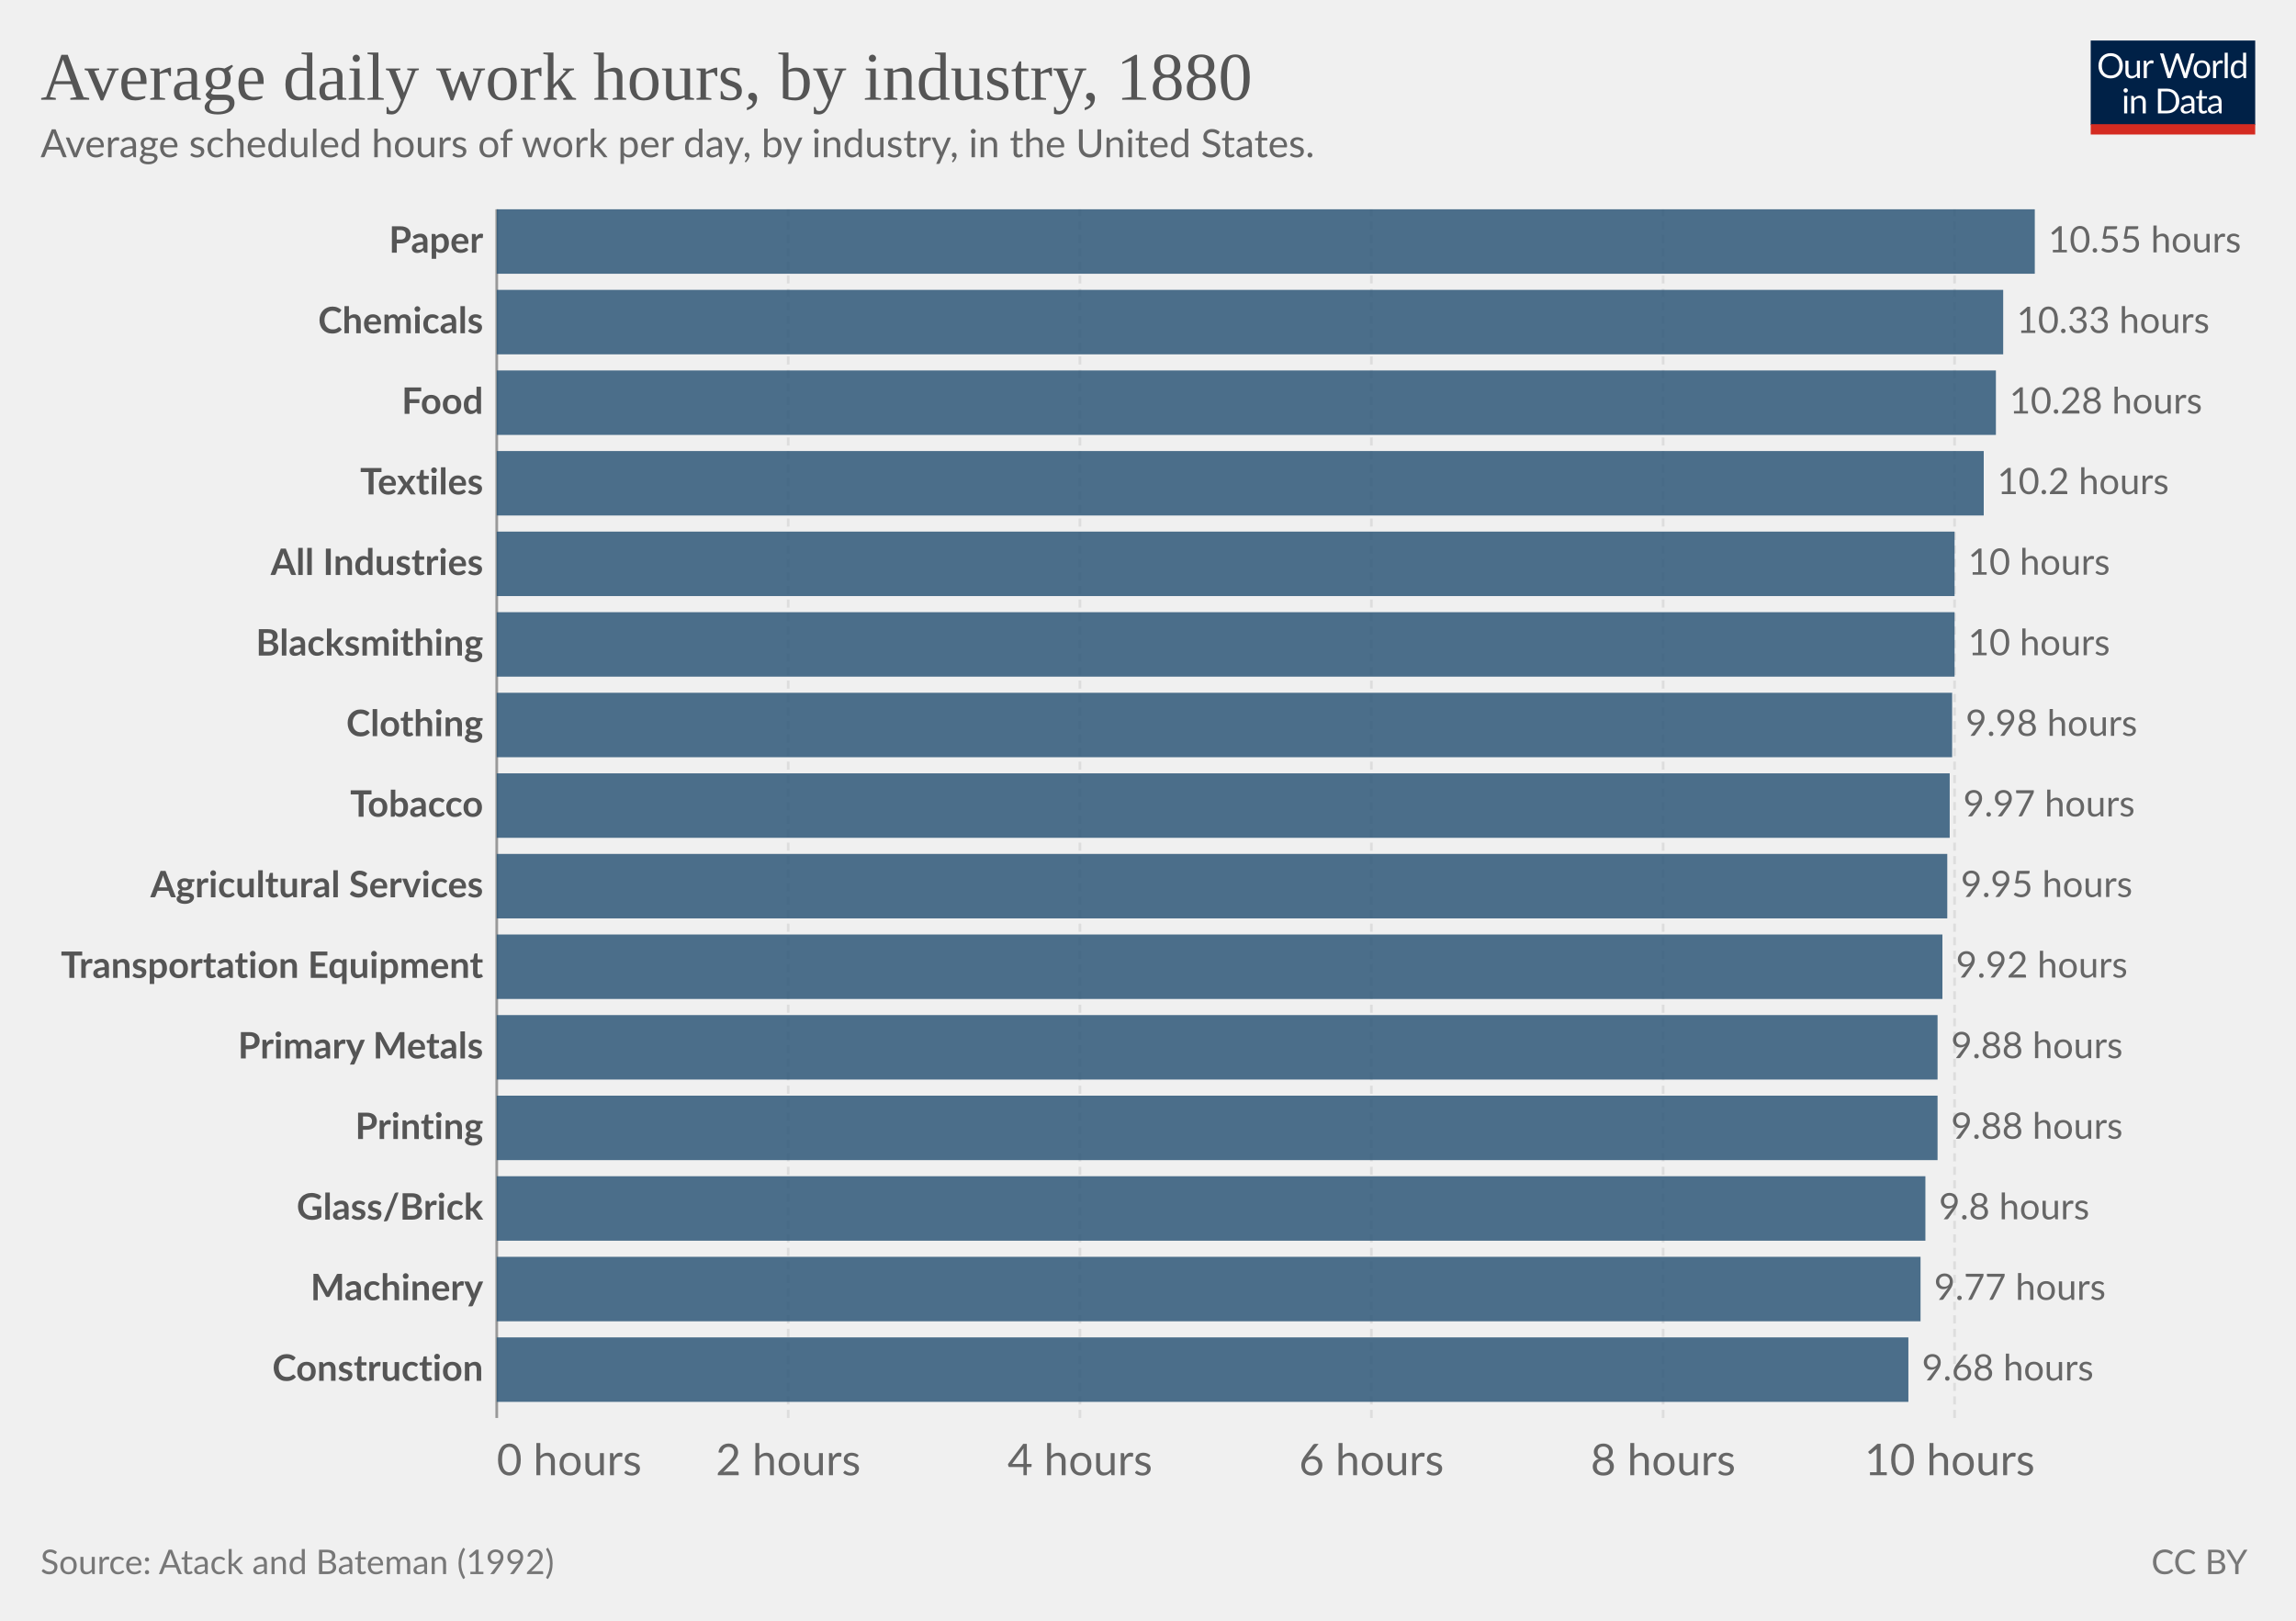
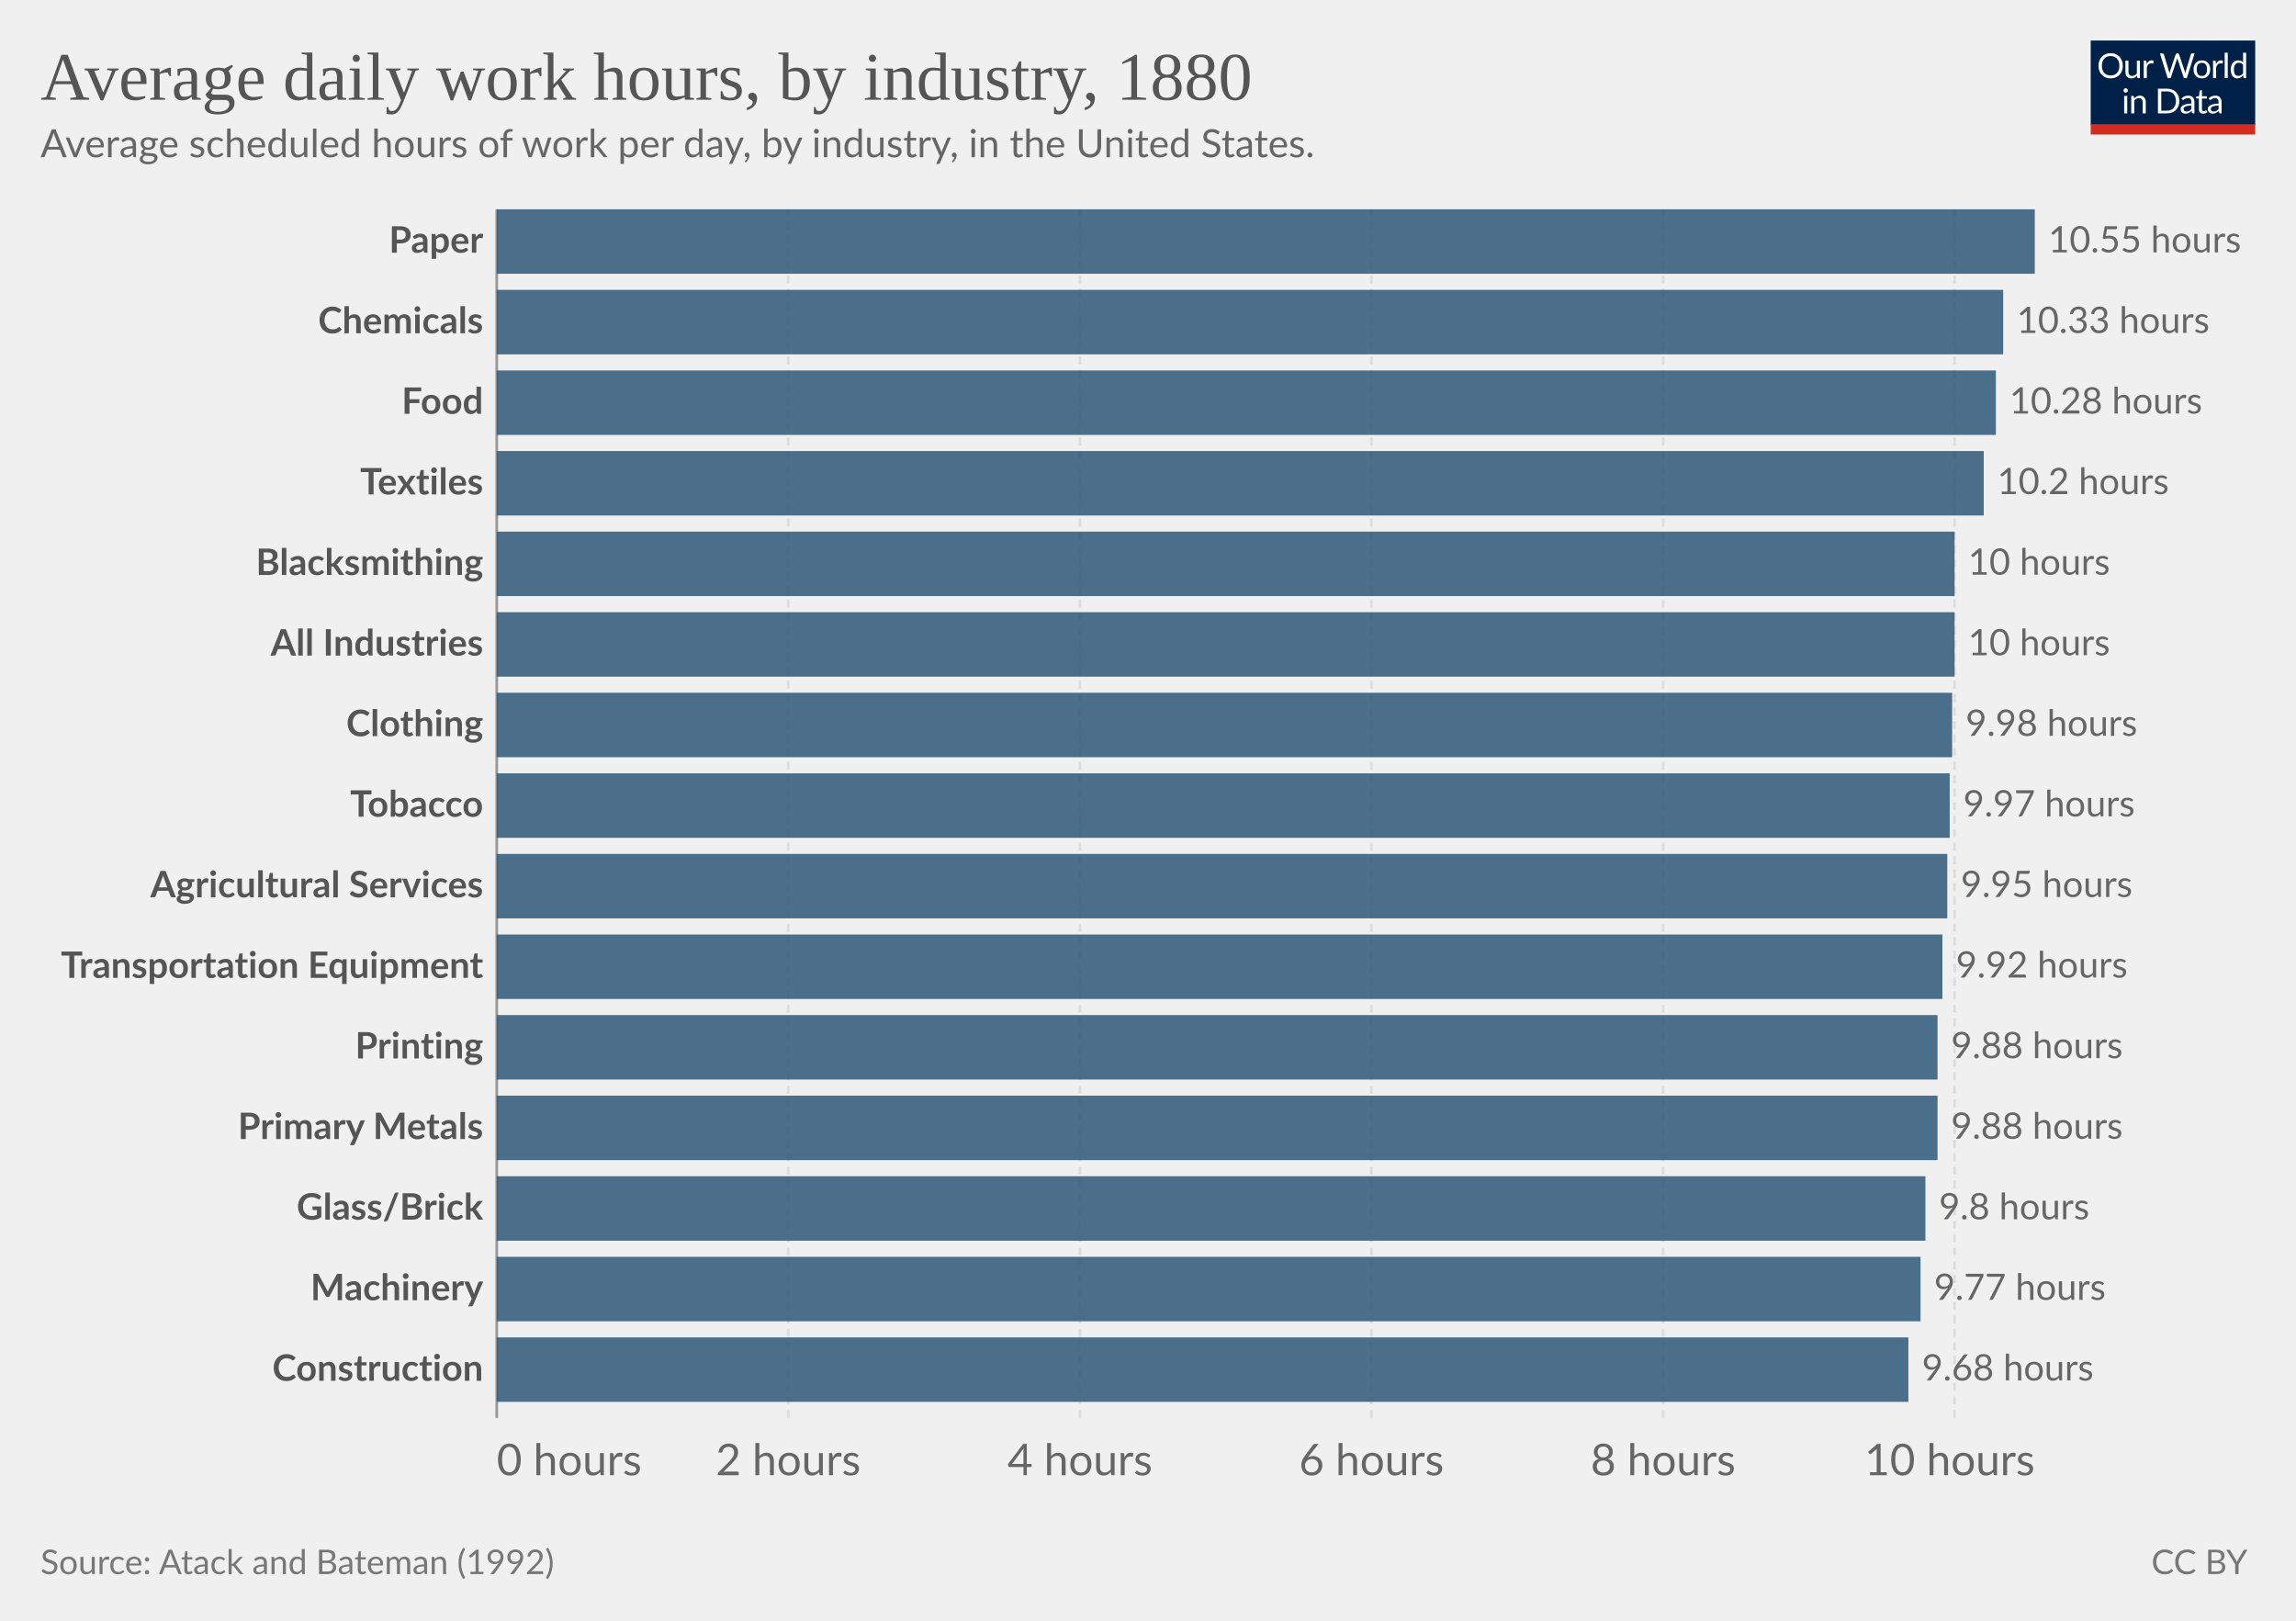
<svg xmlns="http://www.w3.org/2000/svg" version="1.1" style="font-family:Lato, 'Helvetica Neue', Helvetica, Arial, sans-serif;font-size:18px;background-color:white;text-rendering:geometricPrecision;-webkit-font-smoothing:antialiased" width="850" height="600" viewBox="0 0 850 600">
  <g class="HeaderView">
    <g transform="translate(774, 15) scale(0.29)">
      <svg className="owidLog" width="210" height="120" viewBox="0 0 210 120" fill="none">
        <g clip-path="url(#clip0)">
          <path d="M0 0h210v107.89H0V0z" fill="#002147" />
          <path d="M40.98 32.25c0 2.36-.38 4.53-1.12 6.51a14.26 14.26 0 0 1-8.1 8.4c-1.9.78-4.02 1.17-6.34 1.17-2.31 0-4.42-.39-6.33-1.17a14.31 14.31 0 0 1-8.08-8.4 18.29 18.29 0 0 1-1.12-6.51c0-2.36.38-4.53 1.12-6.5.75-1.97 1.8-3.67 3.17-5.1a14.32 14.32 0 0 1 4.9-3.34c1.92-.8 4.03-1.19 6.34-1.19 2.32 0 4.43.4 6.34 1.19 1.92.8 3.56 1.9 4.93 3.34a14.87 14.87 0 0 1 3.17 5.1 18.1 18.1 0 0 1 1.12 6.5zm-4.38 0c0-1.94-.26-3.68-.8-5.22a10.91 10.91 0 0 0-2.24-3.89 9.68 9.68 0 0 0-3.52-2.46 11.95 11.95 0 0 0-4.62-.86c-1.68 0-3.21.28-4.6.86a9.88 9.88 0 0 0-3.54 2.46 10.91 10.91 0 0 0-2.24 3.9c-.53 1.53-.8 3.27-.8 5.2 0 1.94.27 3.68.8 5.22a11.17 11.17 0 0 0 2.24 3.9 10.01 10.01 0 0 0 3.55 2.44c1.38.56 2.9.83 4.6.83s3.24-.27 4.61-.83a9.8 9.8 0 0 0 3.52-2.44 11.17 11.17 0 0 0 2.25-3.9c.53-1.54.8-3.28.8-5.21zm26.22-6.54V48H60.5c-.56 0-.9-.27-1.05-.81l-.31-2.4a12.45 12.45 0 0 1-3.26 2.6c-1.2.64-2.58.96-4.13.96-1.22 0-2.3-.2-3.24-.6a6.52 6.52 0 0 1-2.33-1.7 7.37 7.37 0 0 1-1.43-2.67c-.3-1.04-.46-2.2-.46-3.45V25.7h3.91v14.22c0 1.68.38 2.99 1.15 3.91.77.93 1.96 1.39 3.54 1.39 1.16 0 2.24-.27 3.23-.82a10.42 10.42 0 0 0 2.8-2.28V25.7h3.91zm8.61 4.47a9.94 9.94 0 0 1 2.6-3.56 5.64 5.64 0 0 1 3.76-1.3c.47 0 .92.05 1.34.15.44.1.83.27 1.17.49l-.3 2.92c-.09.37-.3.55-.66.55-.2 0-.5-.04-.9-.13a6.21 6.21 0 0 0-3.24.18 4.23 4.23 0 0 0-1.47.92c-.42.4-.81.9-1.17 1.5-.33.58-.64 1.26-.92 2.02V48H67.7V25.71h2.25c.42 0 .72.08.88.25.16.16.27.44.33.83l.26 3.39zm61.16-13.7L122.75 48h-3.82l-7.99-24.05a21.95 21.95 0 0 1-.42-1.58 38.36 38.36 0 0 1-.44 1.58L102.05 48h-3.83L88.4 16.47h3.54c.38 0 .7.1.95.29.26.2.43.43.5.73l6.52 21.9.28 1.28.29 1.46.3-1.46.38-1.27 7.41-21.91c.1-.25.26-.48.51-.69.27-.22.58-.33.95-.33h1.23c.38 0 .69.1.92.29a1.77 1.77 0 0 1 .53.73l7.4 21.9a28.4 28.4 0 0 1 .68 2.62 29.52 29.52 0 0 1 .52-2.61l6.54-21.91a1.31 1.31 0 0 1 .48-.7c.27-.21.58-.32.95-.32h3.32zm9.35 8.88c1.63 0 3.1.27 4.4.82a9.43 9.43 0 0 1 5.46 5.94c.5 1.4.74 2.98.74 4.73 0 1.76-.25 3.34-.74 4.75a9.43 9.43 0 0 1-5.46 5.92c-1.3.52-2.77.79-4.4.79-1.64 0-3.12-.27-4.44-.8a9.42 9.42 0 0 1-3.35-2.3c-.92-1-1.63-2.2-2.13-3.61-.49-1.41-.73-3-.73-4.75s.24-3.33.73-4.73c.5-1.43 1.2-2.64 2.13-3.63.93-1 2.04-1.77 3.35-2.31 1.32-.55 2.8-.82 4.44-.82zm0 19.89c2.2 0 3.84-.73 4.93-2.2 1.08-1.48 1.63-3.54 1.63-6.18 0-2.66-.55-4.72-1.63-6.2-1.09-1.49-2.73-2.23-4.93-2.23-1.12 0-2.09.2-2.93.57a5.71 5.71 0 0 0-2.06 1.65c-.55.72-.96 1.61-1.24 2.67-.26 1.04-.4 2.22-.4 3.54 0 2.64.55 4.7 1.64 6.18 1.1 1.47 2.76 2.2 4.99 2.2zm17.97-15.07a9.94 9.94 0 0 1 2.6-3.56 5.64 5.64 0 0 1 3.76-1.3c.47 0 .91.05 1.34.15.44.1.83.27 1.16.49l-.28 2.92c-.09.37-.31.55-.66.55-.2 0-.5-.04-.9-.13a6.2 6.2 0 0 0-3.24.18 4.23 4.23 0 0 0-1.47.92c-.43.4-.82.9-1.17 1.5a13.1 13.1 0 0 0-.92 2.02V48h-3.94V25.71h2.24c.43 0 .72.08.88.25.17.16.28.44.33.83l.27 3.39zm15.04-14.59V48h-3.92V15.6h3.92zm19.55 15.43a6.22 6.22 0 0 0-2.38-2.05 6.7 6.7 0 0 0-2.86-.6c-2.07 0-3.66.75-4.77 2.23-1.12 1.48-1.68 3.6-1.68 6.33 0 1.46.13 2.7.38 3.74a7.29 7.29 0 0 0 1.1 2.56 4.35 4.35 0 0 0 1.78 1.45c.7.3 1.5.46 2.4.46 1.29 0 2.41-.3 3.36-.88a9.6 9.6 0 0 0 2.67-2.49V31.02zm3.91-15.43V48h-2.33c-.56 0-.9-.27-1.06-.81l-.35-2.71a12.13 12.13 0 0 1-3.25 2.77 8.28 8.28 0 0 1-4.23 1.06 7.31 7.31 0 0 1-6.14-2.9c-.73-.96-1.3-2.15-1.69-3.57a18.35 18.35 0 0 1 .07-9.48 11.29 11.29 0 0 1 1.89-3.7 8.7 8.7 0 0 1 7.06-3.34 7.96 7.96 0 0 1 6.12 2.62V15.59h3.91zM46.61 70.71V93H42.7V70.71h3.91zm.84-7c0 .39-.08.75-.24 1.09-.15.32-.35.61-.62.88-.25.25-.55.44-.9.59a2.67 2.67 0 0 1-2.16 0 2.9 2.9 0 0 1-1.45-1.47 2.67 2.67 0 0 1 0-2.16c.15-.35.35-.65.6-.9.25-.27.53-.47.85-.62a2.67 2.67 0 0 1 2.16 0c.35.15.65.35.9.62.27.25.47.55.62.9.16.34.24.7.24 1.08zm7.97 10.24c.49-.54 1-1.04 1.54-1.48a9.85 9.85 0 0 1 3.66-1.84 8.96 8.96 0 0 1 5.43.35c.94.4 1.72.97 2.33 1.71.63.74 1.11 1.62 1.43 2.67.32 1.04.49 2.19.49 3.45V93h-3.94V78.81c0-1.69-.4-3-1.17-3.92-.76-.93-1.93-1.4-3.5-1.4-1.15 0-2.24.27-3.25.83-1 .56-1.92 1.31-2.77 2.27V93h-3.94V70.71h2.35c.56 0 .9.28 1.04.82l.3 2.42zm57.7 3.3c0 2.36-.37 4.5-1.11 6.44a14.3 14.3 0 0 1-3.17 4.98c-1.37 1.37-3 2.45-4.93 3.2-1.9.76-4.02 1.13-6.33 1.13H85.8V61.47h11.77c2.31 0 4.42.39 6.33 1.15a13.8 13.8 0 0 1 8.1 8.18 17.75 17.75 0 0 1 1.12 6.45zm-4.37 0c0-1.94-.26-3.67-.8-5.2a10.94 10.94 0 0 0-2.23-3.87 9.57 9.57 0 0 0-3.53-2.42 12.23 12.23 0 0 0-4.61-.83h-7.5v24.62h7.5c1.7 0 3.24-.28 4.61-.84a9.7 9.7 0 0 0 3.53-2.4 10.94 10.94 0 0 0 2.24-3.87c.53-1.53.8-3.26.8-5.2zm19.8 5.72c-1.8.06-3.34.2-4.62.44-1.26.22-2.3.51-3.1.88-.8.36-1.37.8-1.74 1.3-.35.5-.53 1.05-.53 1.67 0 .58.1 1.1.3 1.52a3 3 0 0 0 .76 1.05c.34.27.73.46 1.17.6a6.13 6.13 0 0 0 1.45.17 7.28 7.28 0 0 0 3.5-.81 11.95 11.95 0 0 0 2.82-2.2v-4.62zm-12.65-9.11a12.73 12.73 0 0 1 3.98-2.66c1.43-.59 3-.88 4.73-.88 1.25 0 2.36.2 3.33.61a6.81 6.81 0 0 1 3.94 4.38c.33 1.04.5 2.19.5 3.43V93h-1.74a1.8 1.8 0 0 1-.88-.18c-.2-.13-.36-.38-.48-.74l-.44-2.12-1.72 1.46a9.48 9.48 0 0 1-3.74 1.7c-.69.15-1.46.23-2.3.23-.87 0-1.69-.12-2.45-.35a5.34 5.34 0 0 1-3.34-2.93 6.64 6.64 0 0 1-.49-2.64c0-.88.25-1.72.73-2.53a6.33 6.33 0 0 1 2.35-2.17c1.09-.63 2.5-1.15 4.25-1.54 1.75-.41 3.89-.65 6.42-.7v-1.75c0-1.73-.37-3.03-1.12-3.91-.75-.9-1.84-1.34-3.28-1.34-.97 0-1.78.12-2.44.37-.64.23-1.2.5-1.7.81l-1.23.82c-.33.23-.67.35-1 .35-.27 0-.5-.07-.69-.2a2.1 2.1 0 0 1-.48-.53l-.7-1.25zm27.67 19.5c-1.76 0-3.12-.5-4.07-1.48-.94-.98-1.41-2.4-1.41-4.25V74h-2.68a.9.9 0 0 1-.6-.2c-.16-.14-.24-.36-.24-.66v-1.56l3.65-.46.9-6.89c.05-.22.14-.4.29-.52a.88.88 0 0 1 .62-.22H142v7.67h6.44V74H142v13.38c0 .94.22 1.63.68 2.09.45.45 1.04.68 1.76.68a3.21 3.21 0 0 0 1.85-.53l.55-.35c.16-.12.3-.18.41-.18.2 0 .4.13.55.38l1.15 1.87a7.45 7.45 0 0 1-2.44 1.5 8.53 8.53 0 0 1-2.95.52zm19.68-10.4c-1.8.07-3.34.21-4.62.45-1.26.22-2.3.51-3.1.88-.8.36-1.37.8-1.74 1.3-.35.5-.53 1.05-.53 1.67 0 .58.1 1.1.3 1.52a2.9 2.9 0 0 0 .76 1.05c.34.27.73.46 1.17.6a6.13 6.13 0 0 0 1.45.17 7.3 7.3 0 0 0 3.5-.81 12.04 12.04 0 0 0 2.82-2.2v-4.62zm-12.65-9.1a12.72 12.72 0 0 1 3.99-2.66c1.42-.59 3-.88 4.72-.88 1.25 0 2.36.2 3.33.61a6.81 6.81 0 0 1 3.94 4.38c.33 1.04.5 2.19.5 3.43V93h-1.74a1.8 1.8 0 0 1-.88-.18c-.2-.13-.36-.38-.48-.74l-.44-2.12-1.72 1.46a9.48 9.48 0 0 1-3.74 1.7c-.69.15-1.46.23-2.3.23-.87 0-1.69-.12-2.45-.35a5.33 5.33 0 0 1-3.34-2.93 6.62 6.62 0 0 1-.49-2.64c0-.88.25-1.72.73-2.53a6.33 6.33 0 0 1 2.35-2.17c1.09-.63 2.5-1.15 4.25-1.54 1.74-.41 3.89-.65 6.42-.7v-1.75c0-1.73-.37-3.03-1.12-3.91-.75-.9-1.84-1.34-3.28-1.34-.97 0-1.78.12-2.44.37-.64.23-1.2.5-1.7.81l-1.22.82c-.34.23-.68.35-1.02.35-.26 0-.49-.07-.68-.2a1.88 1.88 0 0 1-.48-.53l-.7-1.25zM40.98 32.25c0 2.36-.38 4.53-1.12 6.51a14.26 14.26 0 0 1-8.1 8.4c-1.9.78-4.02 1.17-6.34 1.17-2.31 0-4.42-.39-6.33-1.17a14.31 14.31 0 0 1-8.08-8.4 18.29 18.29 0 0 1-1.12-6.51c0-2.36.38-4.53 1.12-6.5.75-1.97 1.8-3.67 3.17-5.1a14.32 14.32 0 0 1 4.9-3.34c1.92-.8 4.03-1.19 6.34-1.19 2.32 0 4.43.4 6.34 1.19 1.92.8 3.56 1.9 4.93 3.34a14.87 14.87 0 0 1 3.17 5.1 18.1 18.1 0 0 1 1.12 6.5zm-4.38 0c0-1.94-.26-3.68-.8-5.22a10.91 10.91 0 0 0-2.24-3.89 9.68 9.68 0 0 0-3.52-2.46 11.95 11.95 0 0 0-4.62-.86c-1.68 0-3.21.28-4.6.86a9.88 9.88 0 0 0-3.54 2.46 10.91 10.91 0 0 0-2.24 3.9c-.53 1.53-.8 3.27-.8 5.2 0 1.94.27 3.68.8 5.22a11.17 11.17 0 0 0 2.24 3.9 10.01 10.01 0 0 0 3.55 2.44c1.38.56 2.9.83 4.6.83s3.24-.27 4.61-.83a9.8 9.8 0 0 0 3.52-2.44 11.17 11.17 0 0 0 2.25-3.9c.53-1.54.8-3.28.8-5.21zm26.22-6.54V48H60.5c-.56 0-.9-.27-1.05-.81l-.31-2.4a12.45 12.45 0 0 1-3.26 2.6c-1.2.64-2.58.96-4.13.96-1.22 0-2.3-.2-3.24-.6a6.52 6.52 0 0 1-2.33-1.7 7.37 7.37 0 0 1-1.43-2.67c-.3-1.04-.46-2.2-.46-3.45V25.7h3.91v14.22c0 1.68.38 2.99 1.15 3.91.77.93 1.96 1.39 3.54 1.39 1.16 0 2.24-.27 3.23-.82a10.42 10.42 0 0 0 2.8-2.28V25.7h3.91zm8.61 4.47a9.94 9.94 0 0 1 2.6-3.56 5.64 5.64 0 0 1 3.76-1.3c.47 0 .92.05 1.34.15.44.1.83.27 1.17.49l-.3 2.92c-.09.37-.3.55-.66.55-.2 0-.5-.04-.9-.13a6.21 6.21 0 0 0-3.24.18 4.23 4.23 0 0 0-1.47.92c-.42.4-.81.9-1.17 1.5-.33.58-.64 1.26-.92 2.02V48H67.7V25.71h2.25c.42 0 .72.08.88.25.16.16.27.44.33.83l.26 3.39zm61.16-13.7L122.75 48h-3.82l-7.99-24.05a21.95 21.95 0 0 1-.42-1.58 38.36 38.36 0 0 1-.44 1.58L102.05 48h-3.83L88.4 16.47h3.54c.38 0 .7.1.95.29.26.2.43.43.5.73l6.52 21.9.28 1.28.29 1.46.3-1.46.38-1.27 7.41-21.91c.1-.25.26-.48.51-.69.27-.22.58-.33.95-.33h1.23c.38 0 .69.1.92.29a1.77 1.77 0 0 1 .53.73l7.4 21.9a28.4 28.4 0 0 1 .68 2.62 29.52 29.52 0 0 1 .52-2.61l6.54-21.91a1.31 1.31 0 0 1 .48-.7c.27-.21.58-.32.95-.32h3.32zm9.35 8.88c1.63 0 3.1.27 4.4.82a9.43 9.43 0 0 1 5.46 5.94c.5 1.4.74 2.98.74 4.73 0 1.76-.25 3.34-.74 4.75a9.43 9.43 0 0 1-5.46 5.92c-1.3.52-2.77.79-4.4.79-1.64 0-3.12-.27-4.44-.8a9.42 9.42 0 0 1-3.35-2.3c-.92-1-1.63-2.2-2.13-3.61-.49-1.41-.73-3-.73-4.75s.24-3.33.73-4.73c.5-1.43 1.2-2.64 2.13-3.63.93-1 2.04-1.77 3.35-2.31 1.32-.55 2.8-.82 4.44-.82zm0 19.89c2.2 0 3.84-.73 4.93-2.2 1.08-1.48 1.63-3.54 1.63-6.18 0-2.66-.55-4.72-1.63-6.2-1.09-1.49-2.73-2.23-4.93-2.23-1.12 0-2.09.2-2.93.57a5.71 5.71 0 0 0-2.06 1.65c-.55.72-.96 1.61-1.24 2.67-.26 1.04-.4 2.22-.4 3.54 0 2.64.55 4.7 1.64 6.18 1.1 1.47 2.76 2.2 4.99 2.2zm17.97-15.07a9.94 9.94 0 0 1 2.6-3.56 5.64 5.64 0 0 1 3.76-1.3c.47 0 .91.05 1.34.15.44.1.83.27 1.16.49l-.28 2.92c-.09.37-.31.55-.66.55-.2 0-.5-.04-.9-.13a6.2 6.2 0 0 0-3.24.18 4.23 4.23 0 0 0-1.47.92c-.43.4-.82.9-1.17 1.5a13.1 13.1 0 0 0-.92 2.02V48h-3.94V25.71h2.24c.43 0 .72.08.88.25.17.16.28.44.33.83l.27 3.39zm15.04-14.59V48h-3.92V15.6h3.92zm19.55 15.43a6.22 6.22 0 0 0-2.38-2.05 6.7 6.7 0 0 0-2.86-.6c-2.07 0-3.66.75-4.77 2.23-1.12 1.48-1.68 3.6-1.68 6.33 0 1.46.13 2.7.38 3.74a7.29 7.29 0 0 0 1.1 2.56 4.35 4.35 0 0 0 1.78 1.45c.7.3 1.5.46 2.4.46 1.29 0 2.41-.3 3.36-.88a9.6 9.6 0 0 0 2.67-2.49V31.02zm3.91-15.43V48h-2.33c-.56 0-.9-.27-1.06-.81l-.35-2.71a12.13 12.13 0 0 1-3.25 2.77 8.28 8.28 0 0 1-4.23 1.06 7.31 7.31 0 0 1-6.14-2.9c-.73-.96-1.3-2.15-1.69-3.57a18.35 18.35 0 0 1 .07-9.48 11.29 11.29 0 0 1 1.89-3.7 8.7 8.7 0 0 1 7.06-3.34 7.96 7.96 0 0 1 6.12 2.62V15.59h3.91zM46.61 70.71V93H42.7V70.71h3.91zm.84-7c0 .39-.08.75-.24 1.09-.15.32-.35.61-.62.88-.25.25-.55.44-.9.59a2.67 2.67 0 0 1-2.16 0 2.9 2.9 0 0 1-1.45-1.47 2.67 2.67 0 0 1 0-2.16c.15-.35.35-.65.6-.9.25-.27.53-.47.85-.62a2.67 2.67 0 0 1 2.16 0c.35.15.65.35.9.62.27.25.47.55.62.9.16.34.24.7.24 1.08zm7.97 10.24c.49-.54 1-1.04 1.54-1.48a9.85 9.85 0 0 1 3.66-1.84 8.96 8.96 0 0 1 5.43.35c.94.4 1.72.97 2.33 1.71.63.74 1.11 1.62 1.43 2.67.32 1.04.49 2.19.49 3.45V93h-3.94V78.81c0-1.69-.4-3-1.17-3.92-.76-.93-1.93-1.4-3.5-1.4-1.15 0-2.24.27-3.25.83-1 .56-1.92 1.31-2.77 2.27V93h-3.94V70.71h2.35c.56 0 .9.28 1.04.82l.3 2.42zm57.7 3.3c0 2.36-.37 4.5-1.11 6.44a14.3 14.3 0 0 1-3.17 4.98c-1.37 1.37-3 2.45-4.93 3.2-1.9.76-4.02 1.13-6.33 1.13H85.8V61.47h11.77c2.31 0 4.42.39 6.33 1.15a13.8 13.8 0 0 1 8.1 8.18 17.75 17.75 0 0 1 1.12 6.45zm-4.37 0c0-1.94-.26-3.67-.8-5.2a10.94 10.94 0 0 0-2.23-3.87 9.57 9.57 0 0 0-3.53-2.42 12.23 12.23 0 0 0-4.61-.83h-7.5v24.62h7.5c1.7 0 3.24-.28 4.61-.84a9.7 9.7 0 0 0 3.53-2.4 10.94 10.94 0 0 0 2.24-3.87c.53-1.53.8-3.26.8-5.2zm19.8 5.72c-1.8.06-3.34.2-4.62.44-1.26.22-2.3.51-3.1.88-.8.36-1.37.8-1.74 1.3-.35.5-.53 1.05-.53 1.67 0 .58.1 1.1.3 1.52a3 3 0 0 0 .76 1.05c.34.27.73.46 1.17.6a6.13 6.13 0 0 0 1.45.17 7.28 7.28 0 0 0 3.5-.81 11.95 11.95 0 0 0 2.82-2.2v-4.62zm-12.65-9.11a12.73 12.73 0 0 1 3.98-2.66c1.43-.59 3-.88 4.73-.88 1.25 0 2.36.2 3.33.61a6.81 6.81 0 0 1 3.94 4.38c.33 1.04.5 2.19.5 3.43V93h-1.74a1.8 1.8 0 0 1-.88-.18c-.2-.13-.36-.38-.48-.74l-.44-2.12-1.72 1.46a9.48 9.48 0 0 1-3.74 1.7c-.69.15-1.46.23-2.3.23-.87 0-1.69-.12-2.45-.35a5.34 5.34 0 0 1-3.34-2.93 6.64 6.64 0 0 1-.49-2.64c0-.88.25-1.72.73-2.53a6.33 6.33 0 0 1 2.35-2.17c1.09-.63 2.5-1.15 4.25-1.54 1.75-.41 3.89-.65 6.42-.7v-1.75c0-1.73-.37-3.03-1.12-3.91-.75-.9-1.84-1.34-3.28-1.34-.97 0-1.78.12-2.44.37-.64.23-1.2.5-1.7.81l-1.23.82c-.33.23-.67.35-1 .35-.27 0-.5-.07-.69-.2a2.1 2.1 0 0 1-.48-.53l-.7-1.25zm27.67 19.5c-1.76 0-3.12-.5-4.07-1.48-.94-.98-1.41-2.4-1.41-4.25V74h-2.68a.9.9 0 0 1-.6-.2c-.16-.14-.24-.36-.24-.66v-1.56l3.65-.46.9-6.89c.05-.22.14-.4.29-.52a.88.88 0 0 1 .62-.22H142v7.67h6.44V74H142v13.38c0 .94.22 1.63.68 2.09.45.45 1.04.68 1.76.68a3.21 3.21 0 0 0 1.85-.53l.55-.35c.16-.12.3-.18.41-.18.2 0 .4.13.55.38l1.15 1.87a7.45 7.45 0 0 1-2.44 1.5 8.53 8.53 0 0 1-2.95.52zm19.68-10.4c-1.8.07-3.34.21-4.62.45-1.26.22-2.3.51-3.1.88-.8.36-1.37.8-1.74 1.3-.35.5-.53 1.05-.53 1.67 0 .58.1 1.1.3 1.52a2.9 2.9 0 0 0 .76 1.05c.34.27.73.46 1.17.6a6.13 6.13 0 0 0 1.45.17 7.3 7.3 0 0 0 3.5-.81 12.04 12.04 0 0 0 2.82-2.2v-4.62zm-12.65-9.1a12.72 12.72 0 0 1 3.99-2.66c1.42-.59 3-.88 4.72-.88 1.25 0 2.36.2 3.33.61a6.81 6.81 0 0 1 3.94 4.38c.33 1.04.5 2.19.5 3.43V93h-1.74a1.8 1.8 0 0 1-.88-.18c-.2-.13-.36-.38-.48-.74l-.44-2.12-1.72 1.46a9.48 9.48 0 0 1-3.74 1.7c-.69.15-1.46.23-2.3.23-.87 0-1.69-.12-2.45-.35a5.33 5.33 0 0 1-3.34-2.93 6.62 6.62 0 0 1-.49-2.64c0-.88.25-1.72.73-2.53a6.33 6.33 0 0 1 2.35-2.17c1.09-.63 2.5-1.15 4.25-1.54 1.74-.41 3.89-.65 6.42-.7v-1.75c0-1.73-.37-3.03-1.12-3.91-.75-.9-1.84-1.34-3.28-1.34-.97 0-1.78.12-2.44.37-.64.23-1.2.5-1.7.81l-1.22.82c-.34.23-.68.35-1.02.35-.26 0-.49-.07-.68-.2a1.88 1.88 0 0 1-.48-.53l-.7-1.25zM40.98 32.25c0 2.36-.38 4.53-1.12 6.51a14.26 14.26 0 0 1-8.1 8.4c-1.9.78-4.02 1.17-6.34 1.17-2.31 0-4.42-.39-6.33-1.17a14.31 14.31 0 0 1-8.08-8.4 18.29 18.29 0 0 1-1.12-6.51c0-2.36.38-4.53 1.12-6.5.75-1.97 1.8-3.67 3.17-5.1a14.32 14.32 0 0 1 4.9-3.34c1.92-.8 4.03-1.19 6.34-1.19 2.32 0 4.43.4 6.34 1.19 1.92.8 3.56 1.9 4.93 3.34a14.87 14.87 0 0 1 3.17 5.1 18.1 18.1 0 0 1 1.12 6.5zm-4.38 0c0-1.94-.26-3.68-.8-5.22a10.91 10.91 0 0 0-2.24-3.89 9.68 9.68 0 0 0-3.52-2.46 11.95 11.95 0 0 0-4.62-.86c-1.68 0-3.21.28-4.6.86a9.88 9.88 0 0 0-3.54 2.46 10.91 10.91 0 0 0-2.24 3.9c-.53 1.53-.8 3.27-.8 5.2 0 1.94.27 3.68.8 5.22a11.17 11.17 0 0 0 2.24 3.9 10.01 10.01 0 0 0 3.55 2.44c1.38.56 2.9.83 4.6.83s3.24-.27 4.61-.83a9.8 9.8 0 0 0 3.52-2.44 11.17 11.17 0 0 0 2.25-3.9c.53-1.54.8-3.28.8-5.21zm26.22-6.54V48H60.5c-.56 0-.9-.27-1.05-.81l-.31-2.4a12.45 12.45 0 0 1-3.26 2.6c-1.2.64-2.58.96-4.13.96-1.22 0-2.3-.2-3.24-.6a6.52 6.52 0 0 1-2.33-1.7 7.37 7.37 0 0 1-1.43-2.67c-.3-1.04-.46-2.2-.46-3.45V25.7h3.91v14.22c0 1.68.38 2.99 1.15 3.91.77.93 1.96 1.39 3.54 1.39 1.16 0 2.24-.27 3.23-.82a10.42 10.42 0 0 0 2.8-2.28V25.7h3.91zm8.61 4.47a9.94 9.94 0 0 1 2.6-3.56 5.64 5.64 0 0 1 3.76-1.3c.47 0 .92.05 1.34.15.44.1.83.27 1.17.49l-.3 2.92c-.09.37-.3.55-.66.55-.2 0-.5-.04-.9-.13a6.21 6.21 0 0 0-3.24.18 4.23 4.23 0 0 0-1.47.92c-.42.4-.81.9-1.17 1.5-.33.58-.64 1.26-.92 2.02V48H67.7V25.71h2.25c.42 0 .72.08.88.25.16.16.27.44.33.83l.26 3.39zm61.16-13.7L122.75 48h-3.82l-7.99-24.05a21.95 21.95 0 0 1-.42-1.58 38.36 38.36 0 0 1-.44 1.58L102.05 48h-3.83L88.4 16.47h3.54c.38 0 .7.1.95.29.26.2.43.43.5.73l6.52 21.9.28 1.28.29 1.46.3-1.46.38-1.27 7.41-21.91c.1-.25.26-.48.51-.69.27-.22.58-.33.95-.33h1.23c.38 0 .69.1.92.29a1.77 1.77 0 0 1 .53.73l7.4 21.9a28.4 28.4 0 0 1 .68 2.62 29.52 29.52 0 0 1 .52-2.61l6.54-21.91a1.31 1.31 0 0 1 .48-.7c.27-.21.58-.32.95-.32h3.32zm9.35 8.88c1.63 0 3.1.27 4.4.82a9.43 9.43 0 0 1 5.46 5.94c.5 1.4.74 2.98.74 4.73 0 1.76-.25 3.34-.74 4.75a9.43 9.43 0 0 1-5.46 5.92c-1.3.52-2.77.79-4.4.79-1.64 0-3.12-.27-4.44-.8a9.42 9.42 0 0 1-3.35-2.3c-.92-1-1.63-2.2-2.13-3.61-.49-1.41-.73-3-.73-4.75s.24-3.33.73-4.73c.5-1.43 1.2-2.64 2.13-3.63.93-1 2.04-1.77 3.35-2.31 1.32-.55 2.8-.82 4.44-.82zm0 19.89c2.2 0 3.84-.73 4.93-2.2 1.08-1.48 1.63-3.54 1.63-6.18 0-2.66-.55-4.72-1.63-6.2-1.09-1.49-2.73-2.23-4.93-2.23-1.12 0-2.09.2-2.93.57a5.71 5.71 0 0 0-2.06 1.65c-.55.72-.96 1.61-1.24 2.67-.26 1.04-.4 2.22-.4 3.54 0 2.64.55 4.7 1.64 6.18 1.1 1.47 2.76 2.2 4.99 2.2zm17.97-15.07a9.94 9.94 0 0 1 2.6-3.56 5.64 5.64 0 0 1 3.76-1.3c.47 0 .91.05 1.34.15.44.1.83.27 1.16.49l-.28 2.92c-.09.37-.31.55-.66.55-.2 0-.5-.04-.9-.13a6.2 6.2 0 0 0-3.24.18 4.23 4.23 0 0 0-1.47.92c-.43.4-.82.9-1.17 1.5a13.1 13.1 0 0 0-.92 2.02V48h-3.94V25.71h2.24c.43 0 .72.08.88.25.17.16.28.44.33.83l.27 3.39zm15.04-14.59V48h-3.92V15.6h3.92zm19.55 15.43a6.22 6.22 0 0 0-2.38-2.05 6.7 6.7 0 0 0-2.86-.6c-2.07 0-3.66.75-4.77 2.23-1.12 1.48-1.68 3.6-1.68 6.33 0 1.46.13 2.7.38 3.74a7.29 7.29 0 0 0 1.1 2.56 4.35 4.35 0 0 0 1.78 1.45c.7.3 1.5.46 2.4.46 1.29 0 2.41-.3 3.36-.88a9.6 9.6 0 0 0 2.67-2.49V31.02zm3.91-15.43V48h-2.33c-.56 0-.9-.27-1.06-.81l-.35-2.71a12.13 12.13 0 0 1-3.25 2.77 8.28 8.28 0 0 1-4.23 1.06 7.31 7.31 0 0 1-6.14-2.9c-.73-.96-1.3-2.15-1.69-3.57a18.35 18.35 0 0 1 .07-9.48 11.29 11.29 0 0 1 1.89-3.7 8.7 8.7 0 0 1 7.06-3.34 7.96 7.96 0 0 1 6.12 2.62V15.59h3.91zM46.61 70.71V93H42.7V70.71h3.91zm.84-7c0 .39-.08.75-.24 1.09-.15.32-.35.61-.62.88-.25.25-.55.44-.9.59a2.67 2.67 0 0 1-2.16 0 2.9 2.9 0 0 1-1.45-1.47 2.67 2.67 0 0 1 0-2.16c.15-.35.35-.65.6-.9.25-.27.53-.47.85-.62a2.67 2.67 0 0 1 2.16 0c.35.15.65.35.9.62.27.25.47.55.62.9.16.34.24.7.24 1.08zm7.97 10.24c.49-.54 1-1.04 1.54-1.48a9.85 9.85 0 0 1 3.66-1.84 8.96 8.96 0 0 1 5.43.35c.94.4 1.72.97 2.33 1.71.63.74 1.11 1.62 1.43 2.67.32 1.04.49 2.19.49 3.45V93h-3.94V78.81c0-1.69-.4-3-1.17-3.92-.76-.93-1.93-1.4-3.5-1.4-1.15 0-2.24.27-3.25.83-1 .56-1.92 1.31-2.77 2.27V93h-3.94V70.71h2.35c.56 0 .9.28 1.04.82l.3 2.42zm57.7 3.3c0 2.36-.37 4.5-1.11 6.44a14.3 14.3 0 0 1-3.17 4.98c-1.37 1.37-3 2.45-4.93 3.2-1.9.76-4.02 1.13-6.33 1.13H85.8V61.47h11.77c2.31 0 4.42.39 6.33 1.15a13.8 13.8 0 0 1 8.1 8.18 17.75 17.75 0 0 1 1.12 6.45zm-4.37 0c0-1.94-.26-3.67-.8-5.2a10.94 10.94 0 0 0-2.23-3.87 9.57 9.57 0 0 0-3.53-2.42 12.23 12.23 0 0 0-4.61-.83h-7.5v24.62h7.5c1.7 0 3.24-.28 4.61-.84a9.7 9.7 0 0 0 3.53-2.4 10.94 10.94 0 0 0 2.24-3.87c.53-1.53.8-3.26.8-5.2zm19.8 5.72c-1.8.06-3.34.2-4.62.44-1.26.22-2.3.51-3.1.88-.8.36-1.37.8-1.74 1.3-.35.5-.53 1.05-.53 1.67 0 .58.1 1.1.3 1.52a3 3 0 0 0 .76 1.05c.34.27.73.46 1.17.6a6.13 6.13 0 0 0 1.45.17 7.28 7.28 0 0 0 3.5-.81 11.95 11.95 0 0 0 2.82-2.2v-4.62zm-12.65-9.11a12.73 12.73 0 0 1 3.98-2.66c1.43-.59 3-.88 4.73-.88 1.25 0 2.36.2 3.33.61a6.81 6.81 0 0 1 3.94 4.38c.33 1.04.5 2.19.5 3.43V93h-1.74a1.8 1.8 0 0 1-.88-.18c-.2-.13-.36-.38-.48-.74l-.44-2.12-1.72 1.46a9.48 9.48 0 0 1-3.74 1.7c-.69.15-1.46.23-2.3.23-.87 0-1.69-.12-2.45-.35a5.34 5.34 0 0 1-3.34-2.93 6.64 6.64 0 0 1-.49-2.64c0-.88.25-1.72.73-2.53a6.33 6.33 0 0 1 2.35-2.17c1.09-.63 2.5-1.15 4.25-1.54 1.75-.41 3.89-.65 6.42-.7v-1.75c0-1.73-.37-3.03-1.12-3.91-.75-.9-1.84-1.34-3.28-1.34-.97 0-1.78.12-2.44.37-.64.23-1.2.5-1.7.81l-1.23.82c-.33.23-.67.35-1 .35-.27 0-.5-.07-.69-.2a2.1 2.1 0 0 1-.48-.53l-.7-1.25zm27.67 19.5c-1.76 0-3.12-.5-4.07-1.48-.94-.98-1.41-2.4-1.41-4.25V74h-2.68a.9.9 0 0 1-.6-.2c-.16-.14-.24-.36-.24-.66v-1.56l3.65-.46.9-6.89c.05-.22.14-.4.29-.52a.88.88 0 0 1 .62-.22H142v7.67h6.44V74H142v13.38c0 .94.22 1.63.68 2.09.45.45 1.04.68 1.76.68a3.21 3.21 0 0 0 1.85-.53l.55-.35c.16-.12.3-.18.41-.18.2 0 .4.13.55.38l1.15 1.87a7.45 7.45 0 0 1-2.44 1.5 8.53 8.53 0 0 1-2.95.52zm19.68-10.4c-1.8.07-3.34.21-4.62.45-1.26.22-2.3.51-3.1.88-.8.36-1.37.8-1.74 1.3-.35.5-.53 1.05-.53 1.67 0 .58.1 1.1.3 1.52a2.9 2.9 0 0 0 .76 1.05c.34.27.73.46 1.17.6a6.13 6.13 0 0 0 1.45.17 7.3 7.3 0 0 0 3.5-.81 12.04 12.04 0 0 0 2.82-2.2v-4.62zm-12.65-9.1a12.72 12.72 0 0 1 3.99-2.66c1.42-.59 3-.88 4.72-.88 1.25 0 2.36.2 3.33.61a6.81 6.81 0 0 1 3.94 4.38c.33 1.04.5 2.19.5 3.43V93h-1.74a1.8 1.8 0 0 1-.88-.18c-.2-.13-.36-.38-.48-.74l-.44-2.12-1.72 1.46a9.48 9.48 0 0 1-3.74 1.7c-.69.15-1.46.23-2.3.23-.87 0-1.69-.12-2.45-.35a5.33 5.33 0 0 1-3.34-2.93 6.62 6.62 0 0 1-.49-2.64c0-.88.25-1.72.73-2.53a6.33 6.33 0 0 1 2.35-2.17c1.09-.63 2.5-1.15 4.25-1.54 1.74-.41 3.89-.65 6.42-.7v-1.75c0-1.73-.37-3.03-1.12-3.91-.75-.9-1.84-1.34-3.28-1.34-.97 0-1.78.12-2.44.37-.64.23-1.2.5-1.7.81l-1.22.82c-.34.23-.68.35-1.02.35-.26 0-.49-.07-.68-.2a1.88 1.88 0 0 1-.48-.53l-.7-1.25z" fill="#fff" />
          <path fill="#D42B21" d="M0 106.79h210V120H0z" />
        </g>
        <defs>
          <clipPath id="clip0">
            <path fill="#fff" d="M0 0h210v120H0z" />
          </clipPath>
        </defs>
      </svg>
    </g>
    <a href="http://localhost:3030/grapher/average-hours-of-work-per-day-by-industry" style="font-family:&quot;Playfair Display&quot;, Georgia, &quot;Times New Roman&quot;, serif" target="_blank" rel="noopener">
      <text font-size="25.20" x="15.0" y="36.9" fill="#555">
        <tspan x="15" y="36.924">Average daily work hours, by industry, 1880</tspan>
      </text>
    </a>
    <text x="15.0" y="58.2" style="font-size:14.4px;line-height:1.2" fill="#666">
      <tspan x="15" y="58.2">Average scheduled hours of work per day, by industry, in the United States.</tspan>
    </text>
  </g>
  <g class="DiscreteBarChart">
    <rect x="15" y="77.48" width="810" height="468.66" opacity="0" fill="rgba(255,255,255,0)" />
    <g class="HorizontalAxis">
      <text x="183.885" y="546.14" fill="#666" text-anchor="start" font-size="16.2">0 hours</text>
      <text x="291.8" y="546.14" fill="#666" text-anchor="middle" font-size="16.2">2 hours</text>
      <text x="399.8" y="546.14" fill="#666" text-anchor="middle" font-size="16.2">4 hours</text>
      <text x="507.7" y="546.14" fill="#666" text-anchor="middle" font-size="16.2">6 hours</text>
      <text x="615.7" y="546.14" fill="#666" text-anchor="middle" font-size="16.2">8 hours</text>
      <text x="753.315" y="546.14" fill="#666" text-anchor="end" font-size="16.2">10 hours</text>
    </g>
    <g class="AxisGridLines verticalLines">
      <line x1="183.9" y1="524.94" x2="183.9" y2="77.48" stroke="#999" />
      <line x1="291.8" y1="524.94" x2="291.8" y2="77.48" stroke="#ddd" stroke-dasharray="3,2" />
      <line x1="399.8" y1="524.94" x2="399.8" y2="77.48" stroke="#ddd" stroke-dasharray="3,2" />
      <line x1="507.7" y1="524.94" x2="507.7" y2="77.48" stroke="#ddd" stroke-dasharray="3,2" />
      <line x1="615.7" y1="524.94" x2="615.7" y2="77.48" stroke="#ddd" stroke-dasharray="3,2" />
      <line x1="723.6" y1="524.94" x2="723.6" y2="77.48" stroke="#ddd" stroke-dasharray="3,2" />
    </g>
    <g class="bar" transform="translate(0, 89.41227)">
      <text x="0" y="0" transform="translate(178.9, 0)" fill="#555" dominant-baseline="middle" text-anchor="end" font-size="13.5" font-weight="700">Paper</text>
      <rect x="0" y="0" transform="translate(183.9, -11.93227)" width="569.4" height="23.865" fill="#2E5778" opacity="0.85" style="transition:height 200ms ease" />
      <text x="0" y="0" transform="translate(758.3, 0)" fill="#666" dominant-baseline="middle" text-anchor="start" font-size="13.5" font-weight="400">10.55 hours<tspan fill="#999" />
      </text>
    </g>
    <g class="bar" transform="translate(0, 119.2429)">
      <text x="0" y="0" transform="translate(178.9, 0)" fill="#555" dominant-baseline="middle" text-anchor="end" font-size="13.5" font-weight="700">Chemicals</text>
      <rect x="0" y="0" transform="translate(183.9, -11.93227)" width="557.7" height="23.865" fill="#2E5778" opacity="0.85" style="transition:height 200ms ease" />
      <text x="0" y="0" transform="translate(746.6, 0)" fill="#666" dominant-baseline="middle" text-anchor="start" font-size="13.5" font-weight="400">10.33 hours<tspan fill="#999" />
      </text>
    </g>
    <g class="bar" transform="translate(0, 149.0736)">
      <text x="0" y="0" transform="translate(178.9, 0)" fill="#555" dominant-baseline="middle" text-anchor="end" font-size="13.5" font-weight="700">Food</text>
      <rect x="0" y="0" transform="translate(183.9, -11.93227)" width="555" height="23.865" fill="#2E5778" opacity="0.85" style="transition:height 200ms ease" />
      <text x="0" y="0" transform="translate(743.9, 0)" fill="#666" dominant-baseline="middle" text-anchor="start" font-size="13.5" font-weight="400">10.28 hours<tspan fill="#999" />
      </text>
    </g>
    <g class="bar" transform="translate(0, 178.9043)">
      <text x="0" y="0" transform="translate(178.9, 0)" fill="#555" dominant-baseline="middle" text-anchor="end" font-size="13.5" font-weight="700">Textiles</text>
      <rect x="0" y="0" transform="translate(183.9, -11.93227)" width="550.5" height="23.865" fill="#2E5778" opacity="0.85" style="transition:height 200ms ease" />
      <text x="0" y="0" transform="translate(739.4, 0)" fill="#666" dominant-baseline="middle" text-anchor="start" font-size="13.5" font-weight="400">10.2 hours<tspan fill="#999" />
      </text>
    </g>
    <g class="bar" transform="translate(0, 208.7349)">
-       <text x="0" y="0" transform="translate(178.9, 0)" fill="#555" dominant-baseline="middle" text-anchor="end" font-size="13.5" font-weight="700">All Industries</text>
+       <text x="0" y="0" transform="translate(178.9, 0)" fill="#555" dominant-baseline="middle" text-anchor="end" font-size="13.5" font-weight="700">Blacksmithing</text>
      <rect x="0" y="0" transform="translate(183.9, -11.93227)" width="539.7" height="23.865" fill="#2E5778" opacity="0.85" style="transition:height 200ms ease" />
      <text x="0" y="0" transform="translate(728.6, 0)" fill="#666" dominant-baseline="middle" text-anchor="start" font-size="13.5" font-weight="400">10 hours<tspan fill="#999" />
      </text>
    </g>
    <g class="bar" transform="translate(0, 238.5656)">
-       <text x="0" y="0" transform="translate(178.9, 0)" fill="#555" dominant-baseline="middle" text-anchor="end" font-size="13.5" font-weight="700">Blacksmithing</text>
+       <text x="0" y="0" transform="translate(178.9, 0)" fill="#555" dominant-baseline="middle" text-anchor="end" font-size="13.5" font-weight="700">All Industries</text>
      <rect x="0" y="0" transform="translate(183.9, -11.93227)" width="539.7" height="23.865" fill="#2E5778" opacity="0.85" style="transition:height 200ms ease" />
      <text x="0" y="0" transform="translate(728.6, 0)" fill="#666" dominant-baseline="middle" text-anchor="start" font-size="13.5" font-weight="400">10 hours<tspan fill="#999" />
      </text>
    </g>
    <g class="bar" transform="translate(0, 268.3963)">
      <text x="0" y="0" transform="translate(178.9, 0)" fill="#555" dominant-baseline="middle" text-anchor="end" font-size="13.5" font-weight="700">Clothing</text>
      <rect x="0" y="0" transform="translate(183.9, -11.93227)" width="538.8" height="23.865" fill="#2E5778" opacity="0.85" style="transition:height 200ms ease" />
      <text x="0" y="0" transform="translate(727.7, 0)" fill="#666" dominant-baseline="middle" text-anchor="start" font-size="13.5" font-weight="400">9.98 hours<tspan fill="#999" />
      </text>
    </g>
    <g class="bar" transform="translate(0, 298.2269)">
      <text x="0" y="0" transform="translate(178.9, 0)" fill="#555" dominant-baseline="middle" text-anchor="end" font-size="13.5" font-weight="700">Tobacco</text>
      <rect x="0" y="0" transform="translate(183.9, -11.93227)" width="537.9" height="23.865" fill="#2E5778" opacity="0.85" style="transition:height 200ms ease" />
      <text x="0" y="0" transform="translate(726.8, 0)" fill="#666" dominant-baseline="middle" text-anchor="start" font-size="13.5" font-weight="400">9.97 hours<tspan fill="#999" />
      </text>
    </g>
    <g class="bar" transform="translate(0, 328.0576)">
      <text x="0" y="0" transform="translate(178.9, 0)" fill="#555" dominant-baseline="middle" text-anchor="end" font-size="13.5" font-weight="700">Agricultural Services</text>
      <rect x="0" y="0" transform="translate(183.9, -11.93227)" width="537" height="23.865" fill="#2E5778" opacity="0.85" style="transition:height 200ms ease" />
      <text x="0" y="0" transform="translate(725.9, 0)" fill="#666" dominant-baseline="middle" text-anchor="start" font-size="13.5" font-weight="400">9.95 hours<tspan fill="#999" />
      </text>
    </g>
    <g class="bar" transform="translate(0, 357.8883)">
      <text x="0" y="0" transform="translate(178.9, 0)" fill="#555" dominant-baseline="middle" text-anchor="end" font-size="13.5" font-weight="700">Transportation Equipment</text>
      <rect x="0" y="0" transform="translate(183.9, -11.93227)" width="535.2" height="23.865" fill="#2E5778" opacity="0.85" style="transition:height 200ms ease" />
      <text x="0" y="0" transform="translate(724.1, 0)" fill="#666" dominant-baseline="middle" text-anchor="start" font-size="13.5" font-weight="400">9.92 hours<tspan fill="#999" />
      </text>
    </g>
    <g class="bar" transform="translate(0, 387.7189)">
-       <text x="0" y="0" transform="translate(178.9, 0)" fill="#555" dominant-baseline="middle" text-anchor="end" font-size="13.5" font-weight="700">Primary Metals</text>
+       <text x="0" y="0" transform="translate(178.9, 0)" fill="#555" dominant-baseline="middle" text-anchor="end" font-size="13.5" font-weight="700">Printing</text>
      <rect x="0" y="0" transform="translate(183.9, -11.93227)" width="533.4" height="23.865" fill="#2E5778" opacity="0.85" style="transition:height 200ms ease" />
      <text x="0" y="0" transform="translate(722.3, 0)" fill="#666" dominant-baseline="middle" text-anchor="start" font-size="13.5" font-weight="400">9.88 hours<tspan fill="#999" />
      </text>
    </g>
    <g class="bar" transform="translate(0, 417.5496)">
-       <text x="0" y="0" transform="translate(178.9, 0)" fill="#555" dominant-baseline="middle" text-anchor="end" font-size="13.5" font-weight="700">Printing</text>
+       <text x="0" y="0" transform="translate(178.9, 0)" fill="#555" dominant-baseline="middle" text-anchor="end" font-size="13.5" font-weight="700">Primary Metals</text>
      <rect x="0" y="0" transform="translate(183.9, -11.93227)" width="533.4" height="23.865" fill="#2E5778" opacity="0.85" style="transition:height 200ms ease" />
      <text x="0" y="0" transform="translate(722.3, 0)" fill="#666" dominant-baseline="middle" text-anchor="start" font-size="13.5" font-weight="400">9.88 hours<tspan fill="#999" />
      </text>
    </g>
    <g class="bar" transform="translate(0, 447.3803)">
      <text x="0" y="0" transform="translate(178.9, 0)" fill="#555" dominant-baseline="middle" text-anchor="end" font-size="13.5" font-weight="700">Glass/Brick</text>
      <rect x="0" y="0" transform="translate(183.9, -11.93227)" width="528.9" height="23.865" fill="#2E5778" opacity="0.85" style="transition:height 200ms ease" />
      <text x="0" y="0" transform="translate(717.8, 0)" fill="#666" dominant-baseline="middle" text-anchor="start" font-size="13.5" font-weight="400">9.8 hours<tspan fill="#999" />
      </text>
    </g>
    <g class="bar" transform="translate(0, 477.2109)">
      <text x="0" y="0" transform="translate(178.9, 0)" fill="#555" dominant-baseline="middle" text-anchor="end" font-size="13.5" font-weight="700">Machinery</text>
      <rect x="0" y="0" transform="translate(183.9, -11.93227)" width="527.1" height="23.865" fill="#2E5778" opacity="0.85" style="transition:height 200ms ease" />
      <text x="0" y="0" transform="translate(716, 0)" fill="#666" dominant-baseline="middle" text-anchor="start" font-size="13.5" font-weight="400">9.77 hours<tspan fill="#999" />
      </text>
    </g>
    <g class="bar" transform="translate(0, 507.0416)">
      <text x="0" y="0" transform="translate(178.9, 0)" fill="#555" dominant-baseline="middle" text-anchor="end" font-size="13.5" font-weight="700">Construction</text>
      <rect x="0" y="0" transform="translate(183.9, -11.93227)" width="522.6" height="23.865" fill="#2E5778" opacity="0.85" style="transition:height 200ms ease" />
      <text x="0" y="0" transform="translate(711.5, 0)" fill="#666" dominant-baseline="middle" text-anchor="start" font-size="13.5" font-weight="400">9.68 hours<tspan fill="#999" />
      </text>
    </g>
  </g>
  <g class="SourcesFooter" style="fill:#777">
    <g style="fill:#777">
      <text font-size="12.60" x="15.0" y="582.7">
        <tspan x="15" y="582.732">Source: Atack and Bateman (1992)</tspan>
      </text>
    </g>
    <text font-size="12.60" x="796.4" y="582.7">
      <tspan x="796.444" y="582.732">
        <a style="fill: #777;" class="cclogo" href="http://creativecommons.org/licenses/by/4.0/deed.en_US" target="_blank">CC BY</a>
      </tspan>
    </text>
  </g>
</svg>
